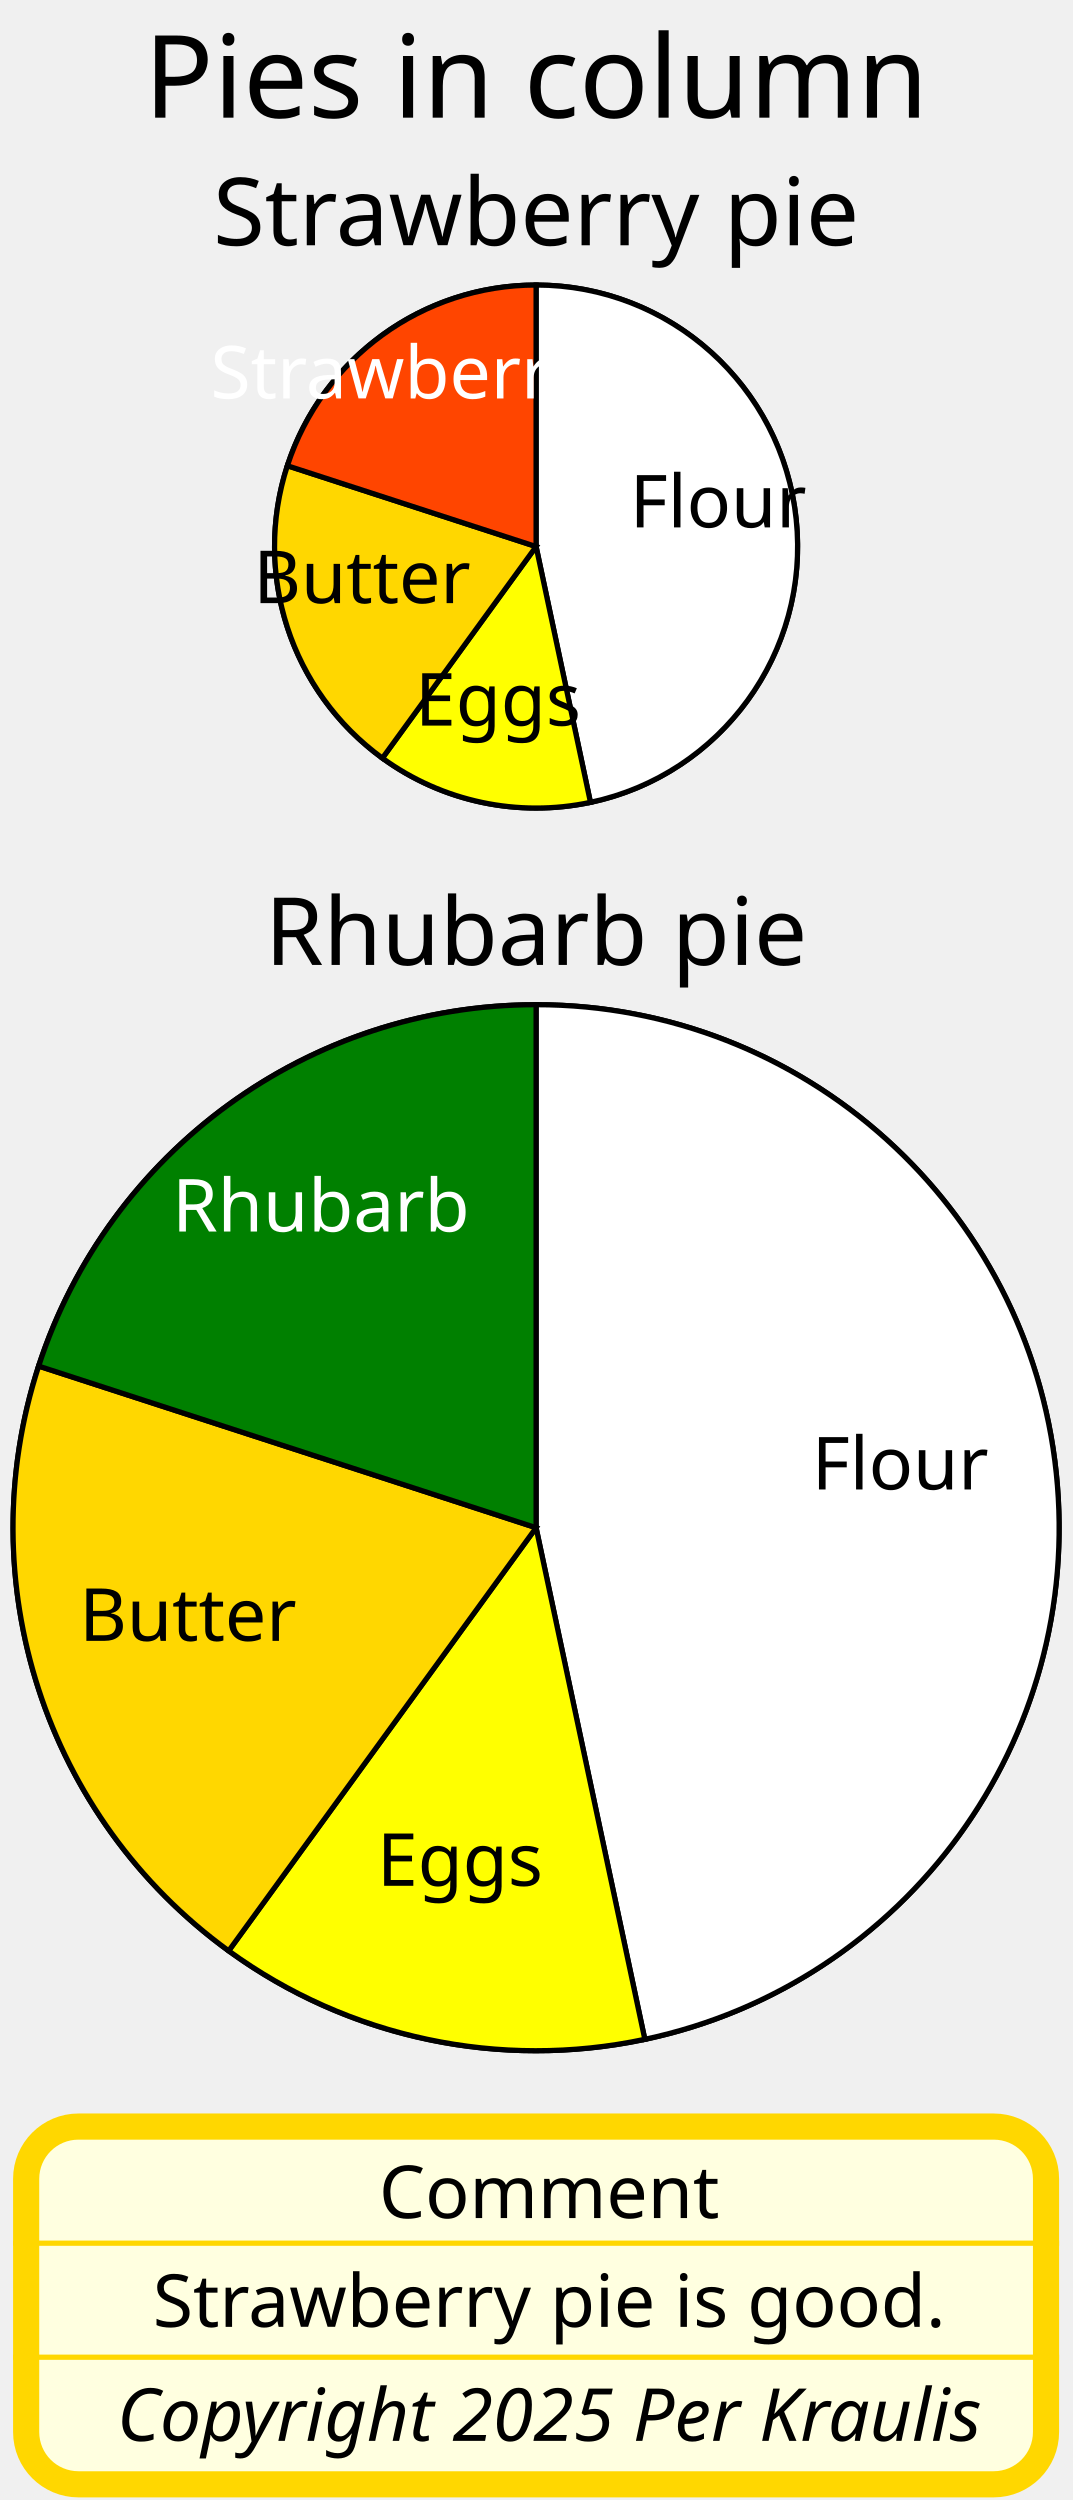
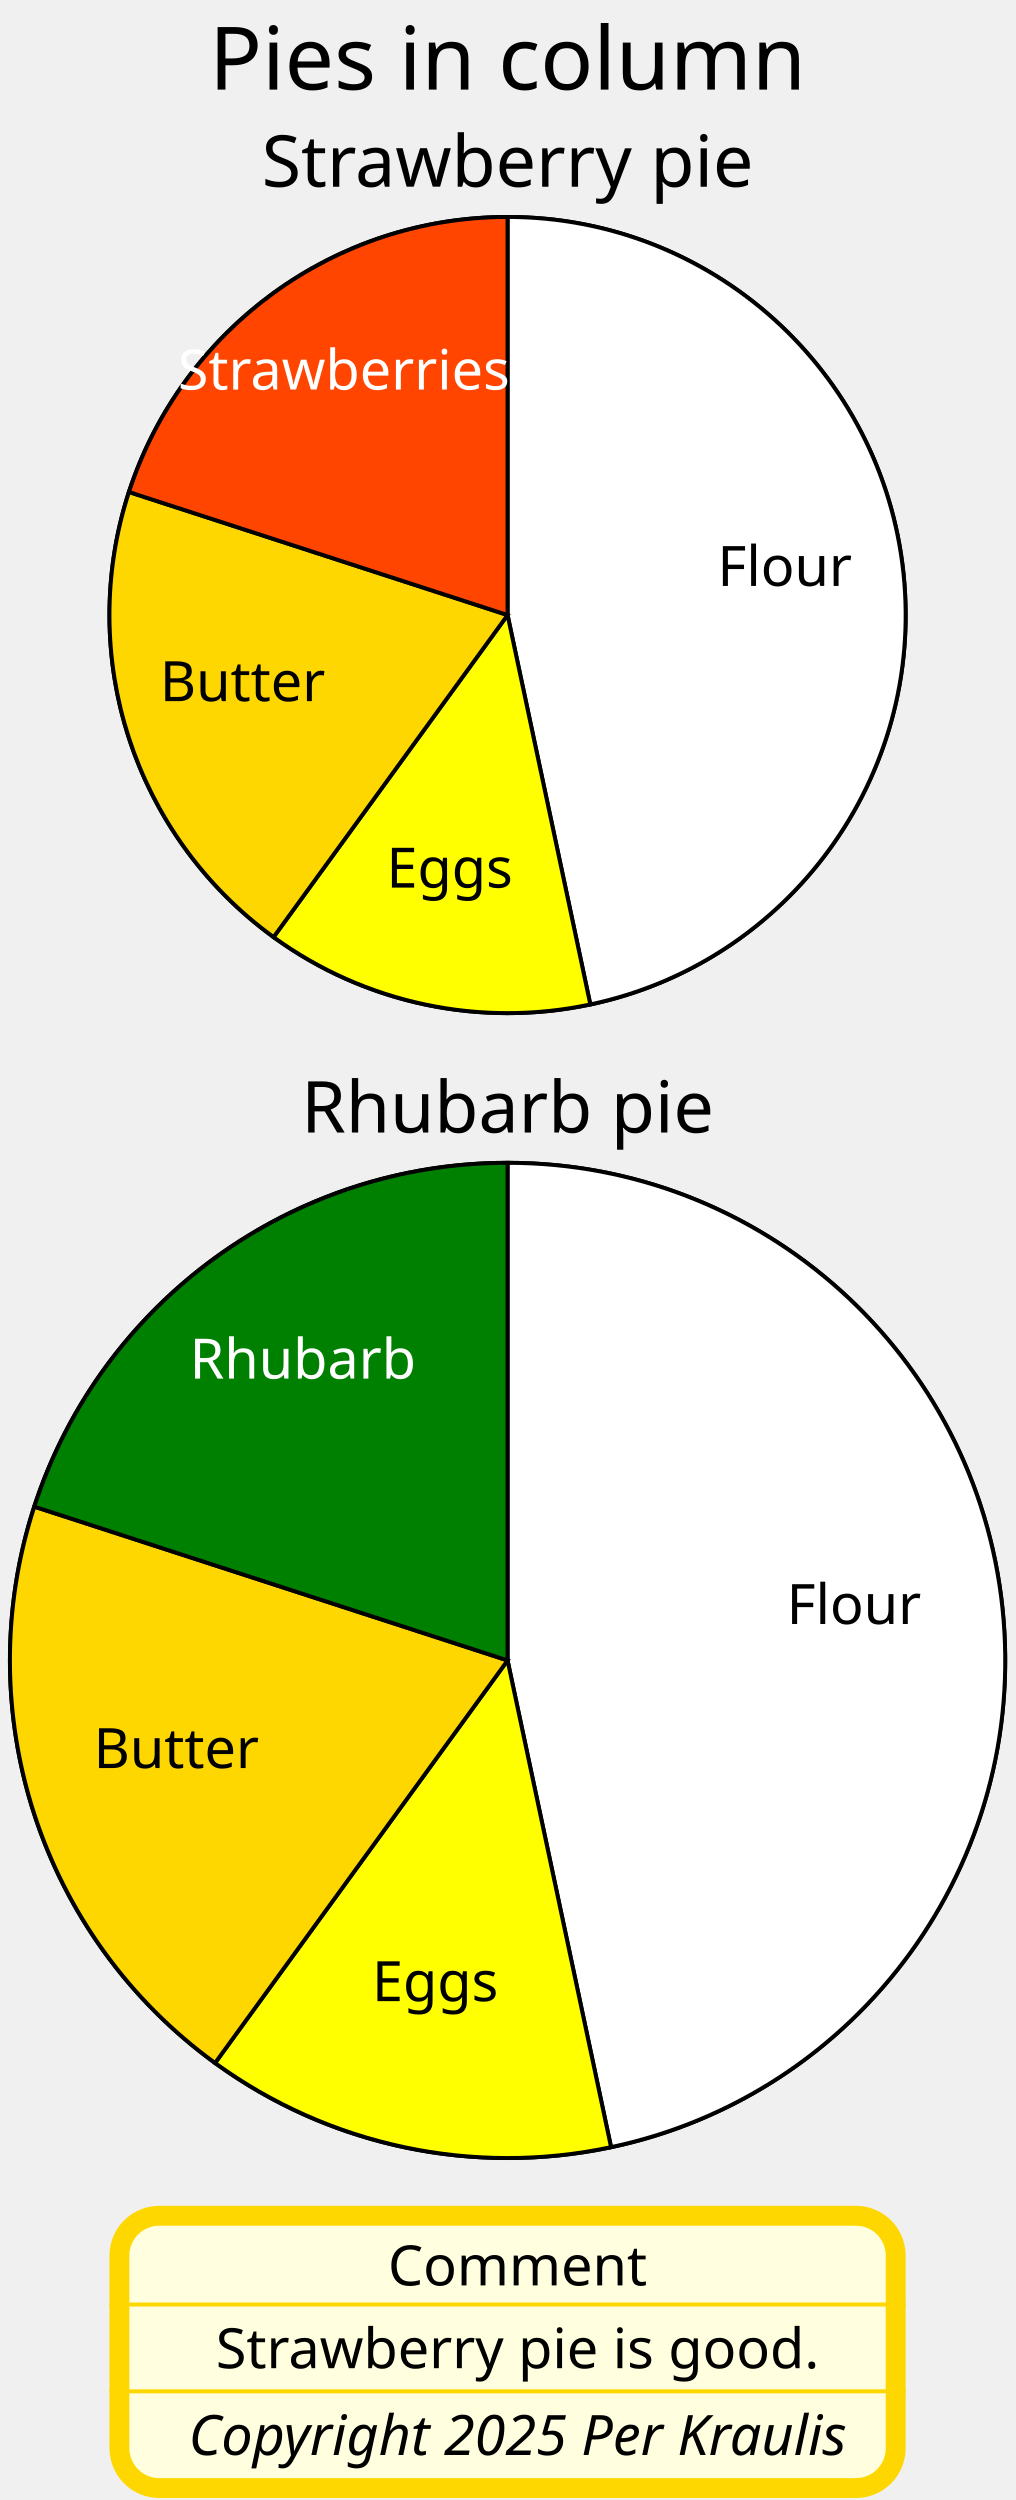
- <svg xmlns="http://www.w3.org/2000/svg" width="205" height="478" viewBox="0 0 205 478" transform="translate(0.5, 0.5)">
+ <svg xmlns="http://www.w3.org/2000/svg" width="255" height="628" viewBox="0 0 255 628" transform="translate(0.5, 0.5)">
  <g stroke="black" fill="white" font-family="sans-serif" font-size="14">
-     <text x="102" y="22" stroke="none" fill="black" font-size="22" text-anchor="middle">Pies in column</text>
-     <g transform="translate(50, 28.4)">
+     <text x="127" y="22" stroke="none" fill="black" font-size="22" text-anchor="middle">Pies in column</text>
+     <g transform="translate(25, 28.4)">
      <g stroke="black" fill="white" font-family="sans-serif" font-size="14">
-         <text x="52" y="18" stroke="none" fill="black" font-size="18" text-anchor="middle">Strawberry pie</text>
-         <g transform="translate(52, 75.6)">
-           <circle r="50.0" />
-           <g stroke="black" stroke-width="1">
-             <path d="M 0 0 L 0. -50 A 50 50 0 0 1 10.396 48.907 Z" fill="white" />
-             <path d="M 0 0 L 10.396 48.907 A 50 50 0 0 1 -29.389 40.451 Z" fill="yellow" />
-             <path d="M 0 0 L -29.389 40.451 A 50 50 0 0 1 -47.553 -15.451 Z" fill="gold" />
-             <path d="M 0 0 L -47.553 -15.451 A 50 50 0 0 1 -0. -50 Z" fill="orangered" />
-           </g>
-           <g stroke="none" fill="black" text-anchor="middle">
-             <text x="34.808" y="-3.659" fill="black">Flour</text>
-             <text x="-7.277" y="34.235" fill="black">Eggs</text>
-             <text x="-33.287" y="10.816" fill="black">Butter</text>
-             <text x="-20.573" y="-28.316" fill="white">Strawberries</text>
-           </g>
-         </g>
-       </g>
-     </g>
-     <g transform="translate(0, 166)">
-       <g stroke="black" fill="white" font-family="sans-serif" font-size="14">
-         <text x="102" y="18" stroke="none" fill="black" font-size="18" text-anchor="middle">Rhubarb pie</text>
+         <text x="102" y="18" stroke="none" fill="black" font-size="18" text-anchor="middle">Strawberry pie</text>
        <g transform="translate(102, 125.6)">
          <circle r="100.0" />
          <g stroke="black" stroke-width="1">
            <path d="M 0 0 L 0. -100 A 100 100 0 0 1 20.791 97.815 Z" fill="white" />
            <path d="M 0 0 L 20.791 97.815 A 100 100 0 0 1 -58.779 80.902 Z" fill="yellow" />
            <path d="M 0 0 L -58.779 80.902 A 100 100 0 0 1 -95.106 -30.902 Z" fill="gold" />
-             <path d="M 0 0 L -95.106 -30.902 A 100 100 0 0 1 -0. -100 Z" fill="green" />
+             <path d="M 0 0 L -95.106 -30.902 A 100 100 0 0 1 -0. -100 Z" fill="orangered" />
          </g>
          <g stroke="none" fill="black" text-anchor="middle">
            <text x="69.617" y="-7.317" fill="black">Flour</text>
            <text x="-14.554" y="68.47" fill="black">Eggs</text>
            <text x="-66.574" y="21.631" fill="black">Butter</text>
-             <text x="-41.145" y="-56.631" fill="white">Rhubarb</text>
+             <text x="-41.145" y="-56.631" fill="white">Strawberries</text>
          </g>
        </g>
      </g>
    </g>
-     <g transform="translate(2, 403.6)">
+     <g transform="translate(0, 266)">
+       <g stroke="black" fill="white" font-family="sans-serif" font-size="14">
+         <text x="127" y="18" stroke="none" fill="black" font-size="18" text-anchor="middle">Rhubarb pie</text>
+         <g transform="translate(127, 150.6)">
+           <circle r="125.0" />
+           <g stroke="black" stroke-width="1">
+             <path d="M 0 0 L 0. -125 A 125 125 0 0 1 26 122.269 Z" fill="white" />
+             <path d="M 0 0 L 26 122.269 A 125 125 0 0 1 -73.473 101.127 Z" fill="yellow" />
+             <path d="M 0 0 L -73.473 101.127 A 125 125 0 0 1 -118.882 -38.627 Z" fill="gold" />
+             <path d="M 0 0 L -118.882 -38.627 A 125 125 0 0 1 -0. -125 Z" fill="green" />
+           </g>
+           <g stroke="none" fill="black" text-anchor="middle">
+             <text x="87" y="-9.146" fill="black">Flour</text>
+             <text x="-18.192" y="85.588" fill="black">Eggs</text>
+             <text x="-83.217" y="27.039" fill="black">Butter</text>
+             <text x="-51.431" y="-70.789" fill="white">Rhubarb</text>
+           </g>
+         </g>
+       </g>
+     </g>
+     <g transform="translate(27, 553.6)">
      <g stroke="black" fill="white" font-family="sans-serif" font-size="14">
        <text x="100" y="18" stroke="none" fill="black" font-size="18" text-anchor="middle">Comment</text>
        <rect x="2.5" y="2.5" rx="10" ry="10" width="195" fill="lightyellow" stroke="gold" stroke-width="5" height="68.4" />
        <g stroke="none" fill="black" text-anchor="middle" transform="translate(102.5, 20)">
          <text x="0" y="0">Comment</text>
        </g>
        <line x1="0" y1="24.8" x2="200" y2="24.8" stroke="gold" stroke-width="1" />
        <g stroke="none" fill="black" text-anchor="middle" transform="translate(102.5, 40.8)">
          <text x="0" y="0">Strawberry pie is good.</text>
        </g>
        <line x1="0" y1="46.6" x2="200" y2="46.6" stroke="gold" stroke-width="1" />
        <g stroke="none" fill="black" text-anchor="middle" font-style="italic" transform="translate(102.5, 62.6)">
          <text x="0" y="0">Copyright 2025 Per Kraulis</text>
        </g>
      </g>
    </g>
  </g>
</svg>
